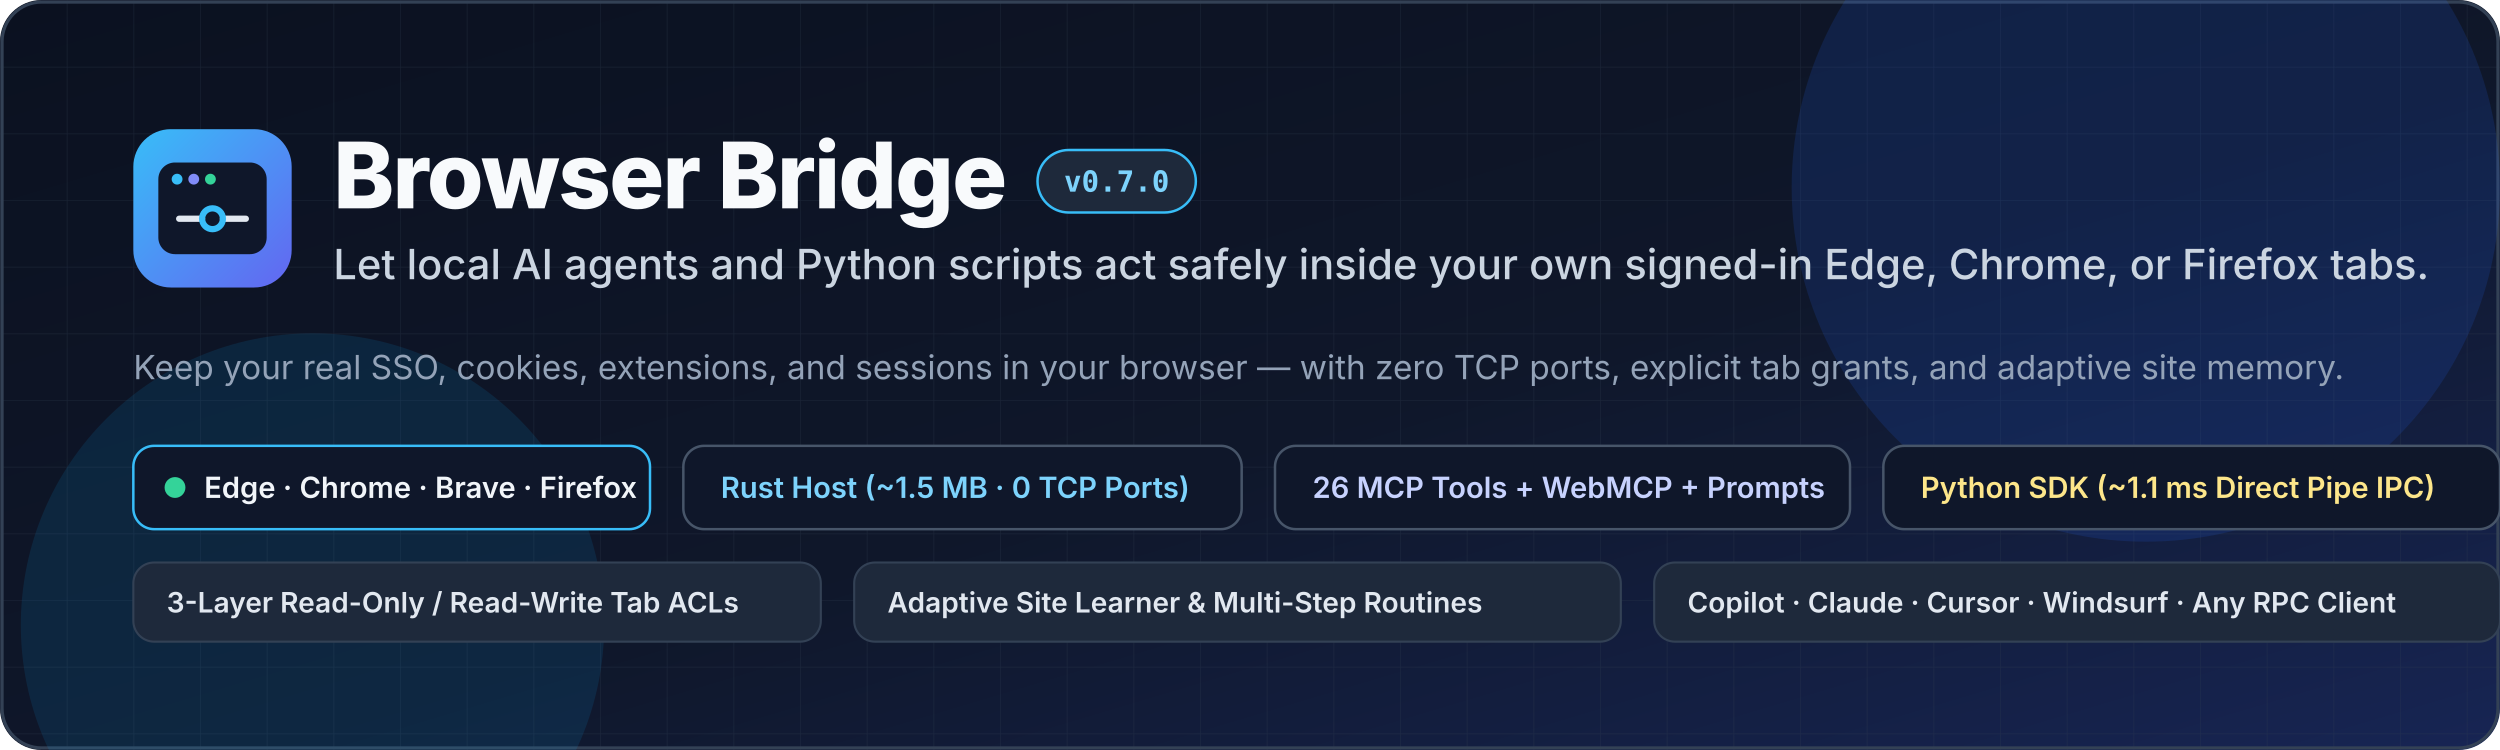
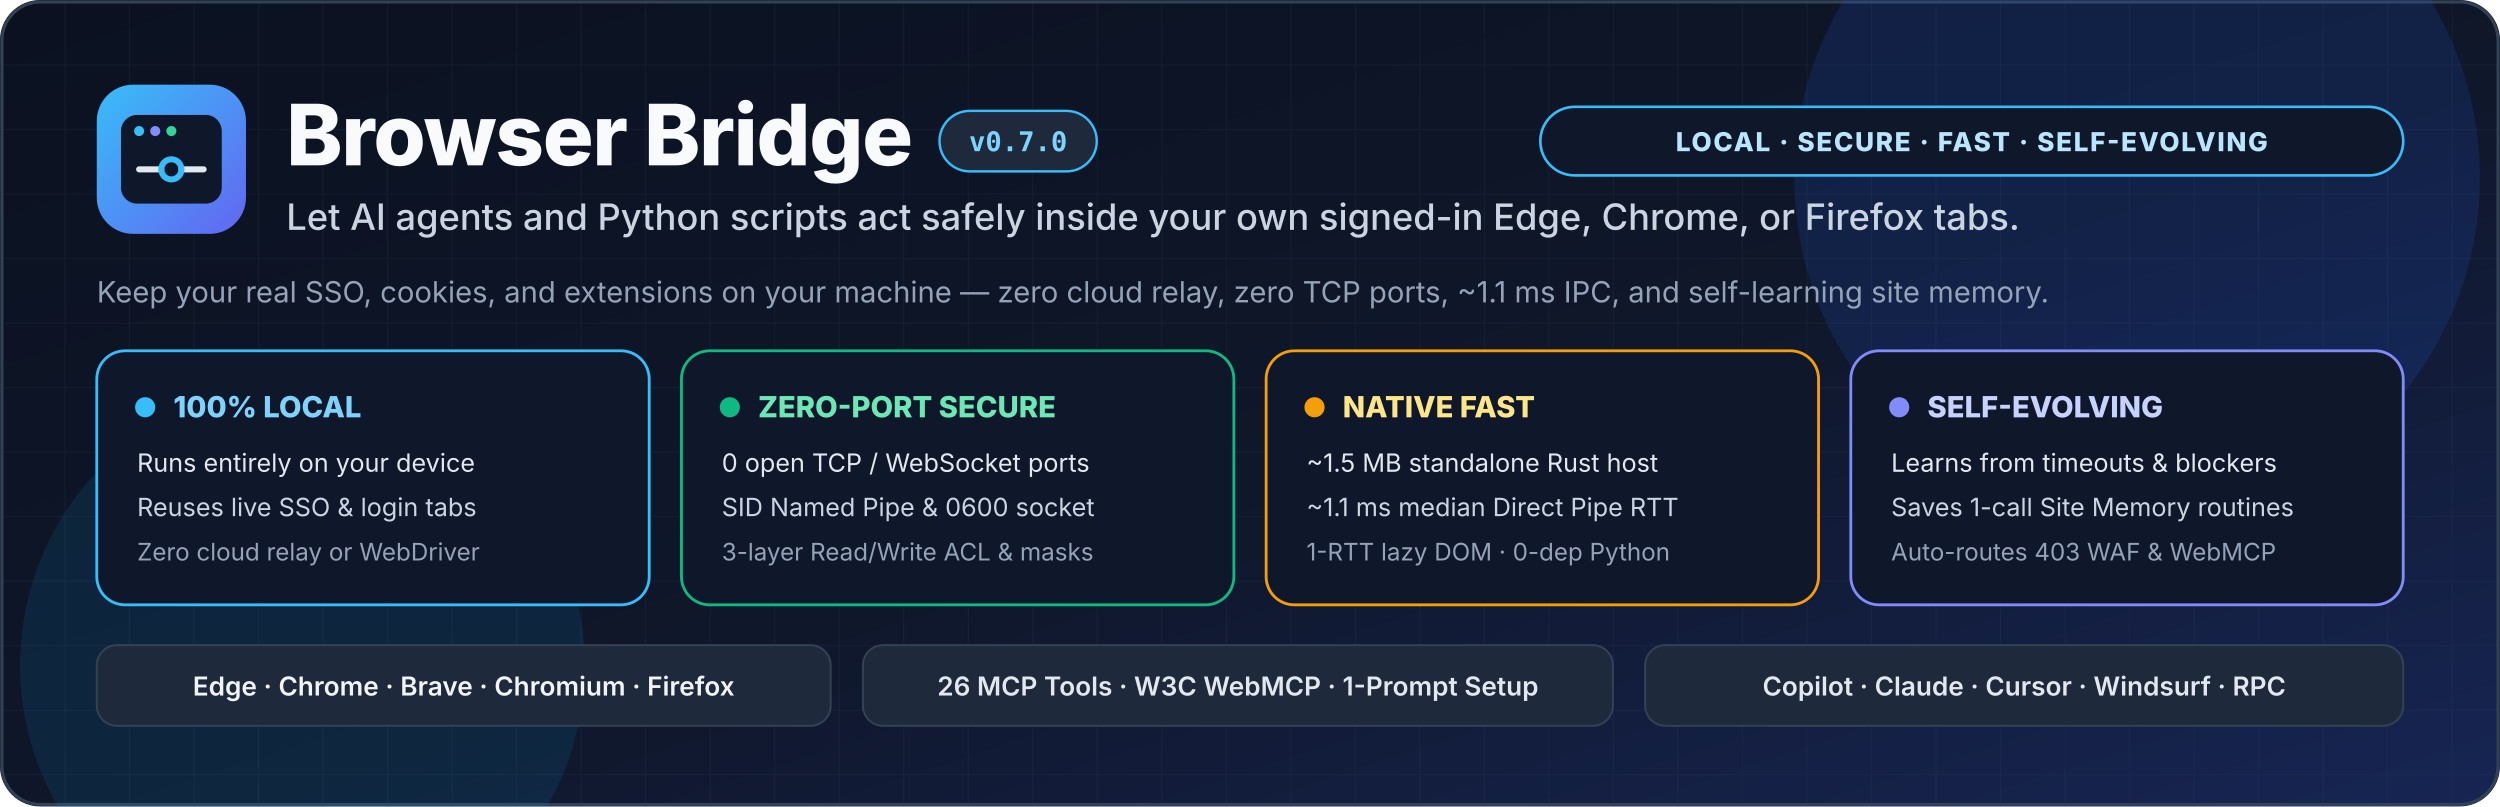
- <svg xmlns="http://www.w3.org/2000/svg" viewBox="0 0 1200 360" width="1200" height="360" role="img" aria-labelledby="hero-title hero-desc">
+ <svg xmlns="http://www.w3.org/2000/svg" viewBox="0 0 1240 400" width="1240" height="400" role="img" aria-labelledby="hero-title hero-desc">
  <defs>
    <linearGradient id="bg-grad" x1="0%" y1="0%" x2="100%" y2="100%">
      <stop offset="0%" stop-color="#0b1120" />
      <stop offset="55%" stop-color="#0f172a" />
      <stop offset="100%" stop-color="#172554" />
    </linearGradient>
    <linearGradient id="accent-grad" x1="0%" y1="0%" x2="100%" y2="100%">
      <stop offset="0%" stop-color="#38bdf8" />
      <stop offset="100%" stop-color="#6366f1" />
    </linearGradient>
    <pattern id="grid" width="32" height="32" patternUnits="userSpaceOnUse">
      <path d="M 32 0 L 0 0 0 32" fill="none" stroke="#334155" stroke-width="0.6" stroke-opacity="0.35" />
    </pattern>
  </defs>
-   <rect width="1200" height="360" rx="20" fill="url(#bg-grad)" />
-   <rect width="1200" height="360" rx="20" fill="url(#grid)" />
-   <rect x="1" y="1" width="1198" height="358" rx="19" fill="none" stroke="#334155" stroke-width="1.5" />
-   <circle cx="1030" cy="90" r="170" fill="#2563eb" fill-opacity="0.16" />
-   <circle cx="150" cy="300" r="140" fill="#0ea5e9" fill-opacity="0.12" />
-   <g transform="translate(64, 62)">
-     <rect width="76" height="76" rx="18" fill="url(#accent-grad)" />
-     <rect x="12" y="16" width="52" height="44" rx="8" fill="#0f172a" />
-     <circle cx="21" cy="24" r="2.6" fill="#38bdf8" />
-     <circle cx="29" cy="24" r="2.6" fill="#818cf8" />
-     <circle cx="37" cy="24" r="2.6" fill="#34d399" />
-     <path d="M 22 43 L 33 43 M 43 43 L 54 43" stroke="#e2e8f0" stroke-width="3" stroke-linecap="round" />
-     <circle cx="38" cy="43" r="5" fill="none" stroke="#38bdf8" stroke-width="3" />
+   <rect width="1240" height="400" rx="20" fill="url(#bg-grad)" />
+   <rect width="1240" height="400" rx="20" fill="url(#grid)" />
+   <rect x="1" y="1" width="1238" height="398" rx="19" fill="none" stroke="#334155" stroke-width="1.5" />
+   <circle cx="1060" cy="88" r="170" fill="#2563eb" fill-opacity="0.15" />
+   <circle cx="150" cy="330" r="140" fill="#0ea5e9" fill-opacity="0.11" />
+   <g transform="translate(48, 42)">
+     <rect width="74" height="74" rx="18" fill="url(#accent-grad)" />
+     <rect x="12" y="15" width="50" height="44" rx="8" fill="#0f172a" />
+     <circle cx="21" cy="23" r="2.5" fill="#38bdf8" />
+     <circle cx="29" cy="23" r="2.5" fill="#818cf8" />
+     <circle cx="37" cy="23" r="2.5" fill="#34d399" />
+     <path d="M 21 42 L 32 42 M 42 42 L 53 42" stroke="#e2e8f0" stroke-width="3" stroke-linecap="round" />
+     <circle cx="37" cy="42" r="5" fill="none" stroke="#38bdf8" stroke-width="3" />
  </g>
-   <text x="160" y="100" fill="#f8fafc" font-family="system-ui, -apple-system, 'Segoe UI', sans-serif" font-size="44" font-weight="800" letter-spacing="-0.8">Browser Bridge</text>
-   <rect x="498" y="72" width="76" height="30" rx="15" fill="#1e293b" stroke="#38bdf8" stroke-width="1.2" />
-   <text x="536" y="92" text-anchor="middle" fill="#7dd3fc" font-family="ui-monospace, 'Cascadia Code', Consolas, monospace" font-size="14" font-weight="700">v0.7.0</text>
-   <text x="160" y="134" fill="#cbd5e1" font-family="system-ui, -apple-system, 'Segoe UI', sans-serif" font-size="20" font-weight="500">Let local AI agents and Python scripts act safely inside your own signed-in Edge, Chrome, or Firefox tabs.</text>
-   <text x="64" y="182" fill="#94a3b8" font-family="system-ui, -apple-system, 'Segoe UI', sans-serif" font-size="16">Keep your real SSO, cookies, extensions, and sessions in your browser — with zero TCP ports, explicit tab grants, and adaptive site memory.</text>
-   <g transform="translate(64, 214)" font-family="system-ui, -apple-system, 'Segoe UI', sans-serif" font-size="14" font-weight="600">
+   <text x="142" y="82" fill="#f8fafc" font-family="system-ui, -apple-system, 'Segoe UI', sans-serif" font-size="42" font-weight="800" letter-spacing="-0.6">Browser Bridge</text>
+   <rect x="466" y="55" width="78" height="30" rx="15" fill="#1e293b" stroke="#38bdf8" stroke-width="1.2" />
+   <text x="505" y="75" text-anchor="middle" fill="#7dd3fc" font-family="ui-monospace, 'Cascadia Code', Consolas, monospace" font-size="13.5" font-weight="700">v0.7.0</text>
+   <rect x="764" y="53" width="428" height="34" rx="17" fill="#0f172a" stroke="#38bdf8" stroke-width="1.3" />
+   <text x="978" y="75" text-anchor="middle" fill="#bae6fd" font-family="system-ui, -apple-system, 'Segoe UI', sans-serif" font-size="13" font-weight="800" letter-spacing="0.8">LOCAL · SECURE · FAST · SELF-EVOLVING</text>
+   <text x="142" y="114" fill="#cbd5e1" font-family="system-ui, -apple-system, 'Segoe UI', sans-serif" font-size="18" font-weight="500">Let AI agents and Python scripts act safely inside your own signed-in Edge, Chrome, or Firefox tabs.</text>
+   <text x="48" y="150" fill="#94a3b8" font-family="system-ui, -apple-system, 'Segoe UI', sans-serif" font-size="14.5">Keep your real SSO, cookies, and extensions on your machine — zero cloud relay, zero TCP ports, ~1.1 ms IPC, and self-learning site memory.</text>
+   <g transform="translate(48, 174)">
+     <rect width="274" height="126" rx="14" fill="#0f172a" stroke="#38bdf8" stroke-width="1.4" />
+     <circle cx="24" cy="28" r="5" fill="#38bdf8" />
+     <text x="38" y="33" fill="#7dd3fc" font-family="system-ui, -apple-system, 'Segoe UI', sans-serif" font-size="14.5" font-weight="800">100% LOCAL</text>
+     <text x="20" y="60" fill="#e2e8f0" font-family="system-ui, -apple-system, 'Segoe UI', sans-serif" font-size="12.5">Runs entirely on your device</text>
+     <text x="20" y="82" fill="#cbd5e1" font-family="system-ui, -apple-system, 'Segoe UI', sans-serif" font-size="12.5">Reuses live SSO &amp; login tabs</text>
+     <text x="20" y="104" fill="#94a3b8" font-family="system-ui, -apple-system, 'Segoe UI', sans-serif" font-size="12">Zero cloud relay or WebDriver</text>
+   </g>
+   <g transform="translate(338, 174)">
+     <rect width="274" height="126" rx="14" fill="#0f172a" stroke="#10b981" stroke-width="1.4" />
+     <circle cx="24" cy="28" r="5" fill="#10b981" />
+     <text x="38" y="33" fill="#6ee7b7" font-family="system-ui, -apple-system, 'Segoe UI', sans-serif" font-size="14.5" font-weight="800">ZERO-PORT SECURE</text>
+     <text x="20" y="60" fill="#e2e8f0" font-family="system-ui, -apple-system, 'Segoe UI', sans-serif" font-size="12.5">0 open TCP / WebSocket ports</text>
+     <text x="20" y="82" fill="#cbd5e1" font-family="system-ui, -apple-system, 'Segoe UI', sans-serif" font-size="12.5">SID Named Pipe &amp; 0600 socket</text>
+     <text x="20" y="104" fill="#94a3b8" font-family="system-ui, -apple-system, 'Segoe UI', sans-serif" font-size="12">3-layer Read/Write ACL &amp; masks</text>
+   </g>
+   <g transform="translate(628, 174)">
+     <rect width="274" height="126" rx="14" fill="#0f172a" stroke="#f59e0b" stroke-width="1.4" />
+     <circle cx="24" cy="28" r="5" fill="#f59e0b" />
+     <text x="38" y="33" fill="#fde68a" font-family="system-ui, -apple-system, 'Segoe UI', sans-serif" font-size="14.5" font-weight="800">NATIVE FAST</text>
+     <text x="20" y="60" fill="#e2e8f0" font-family="system-ui, -apple-system, 'Segoe UI', sans-serif" font-size="12.5">~1.5 MB standalone Rust host</text>
+     <text x="20" y="82" fill="#cbd5e1" font-family="system-ui, -apple-system, 'Segoe UI', sans-serif" font-size="12.5">~1.1 ms median Direct Pipe RTT</text>
+     <text x="20" y="104" fill="#94a3b8" font-family="system-ui, -apple-system, 'Segoe UI', sans-serif" font-size="12">1-RTT lazy DOM · 0-dep Python</text>
+   </g>
+   <g transform="translate(918, 174)">
+     <rect width="274" height="126" rx="14" fill="#0f172a" stroke="#818cf8" stroke-width="1.4" />
+     <circle cx="24" cy="28" r="5" fill="#818cf8" />
+     <text x="38" y="33" fill="#c7d2fe" font-family="system-ui, -apple-system, 'Segoe UI', sans-serif" font-size="14.5" font-weight="800">SELF-EVOLVING</text>
+     <text x="20" y="60" fill="#e2e8f0" font-family="system-ui, -apple-system, 'Segoe UI', sans-serif" font-size="12.5">Learns from timeouts &amp; blockers</text>
+     <text x="20" y="82" fill="#cbd5e1" font-family="system-ui, -apple-system, 'Segoe UI', sans-serif" font-size="12.5">Saves 1-call Site Memory routines</text>
+     <text x="20" y="104" fill="#94a3b8" font-family="system-ui, -apple-system, 'Segoe UI', sans-serif" font-size="12">Auto-routes 403 WAF &amp; WebMCP</text>
+   </g>
+   <g transform="translate(48, 320)" font-family="system-ui, -apple-system, 'Segoe UI', sans-serif" font-size="13" font-weight="600">
    <g transform="translate(0, 0)">
-       <rect width="248" height="40" rx="10" fill="#0f172a" stroke="#38bdf8" stroke-width="1.2" />
-       <circle cx="20" cy="20" r="5" fill="#34d399" />
-       <text x="34" y="25" fill="#f1f5f9">Edge · Chrome · Brave · Firefox</text>
+       <rect width="364" height="40" rx="10" fill="#1e293b" stroke="#334155" stroke-width="1" />
+       <text x="182" y="25" text-anchor="middle" fill="#f1f5f9">Edge · Chrome · Brave · Chromium · Firefox</text>
    </g>
-     <g transform="translate(264, 0)">
-       <rect width="268" height="40" rx="10" fill="#0f172a" stroke="#475569" stroke-width="1.2" />
-       <text x="18" y="25" fill="#7dd3fc">Rust Host (~1.5 MB · 0 TCP Ports)</text>
+     <g transform="translate(380, 0)">
+       <rect width="372" height="40" rx="10" fill="#1e293b" stroke="#334155" stroke-width="1" />
+       <text x="186" y="25" text-anchor="middle" fill="#e2e8f0">26 MCP Tools · W3C WebMCP · 1-Prompt Setup</text>
    </g>
-     <g transform="translate(548, 0)">
-       <rect width="276" height="40" rx="10" fill="#0f172a" stroke="#475569" stroke-width="1.2" />
-       <text x="18" y="25" fill="#c7d2fe">26 MCP Tools + WebMCP + Prompts</text>
-     </g>
-     <g transform="translate(840, 0)">
-       <rect width="296" height="40" rx="10" fill="#0f172a" stroke="#475569" stroke-width="1.2" />
-       <text x="18" y="25" fill="#fde68a">Python SDK (~1.1 ms Direct Pipe IPC)</text>
-     </g>
-   </g>
-   <g transform="translate(64, 270)" font-family="system-ui, -apple-system, 'Segoe UI', sans-serif" font-size="13.5" font-weight="600">
-     <g transform="translate(0, 0)">
-       <rect width="330" height="38" rx="10" fill="#1e293b" stroke="#334155" stroke-width="1" />
-       <text x="16" y="24" fill="#e2e8f0">3-Layer Read-Only / Read-Write Tab ACLs</text>
-     </g>
-     <g transform="translate(346, 0)">
-       <rect width="368" height="38" rx="10" fill="#1e293b" stroke="#334155" stroke-width="1" />
-       <text x="16" y="24" fill="#e2e8f0">Adaptive Site Learner &amp; Multi-Step Routines</text>
-     </g>
-     <g transform="translate(730, 0)">
-       <rect width="406" height="38" rx="10" fill="#1e293b" stroke="#334155" stroke-width="1" />
-       <text x="16" y="24" fill="#e2e8f0">Copilot · Claude · Cursor · Windsurf · Any RPC Client</text>
+     <g transform="translate(768, 0)">
+       <rect width="376" height="40" rx="10" fill="#1e293b" stroke="#334155" stroke-width="1" />
+       <text x="188" y="25" text-anchor="middle" fill="#e2e8f0">Copilot · Claude · Cursor · Windsurf · RPC</text>
    </g>
  </g>
</svg>
